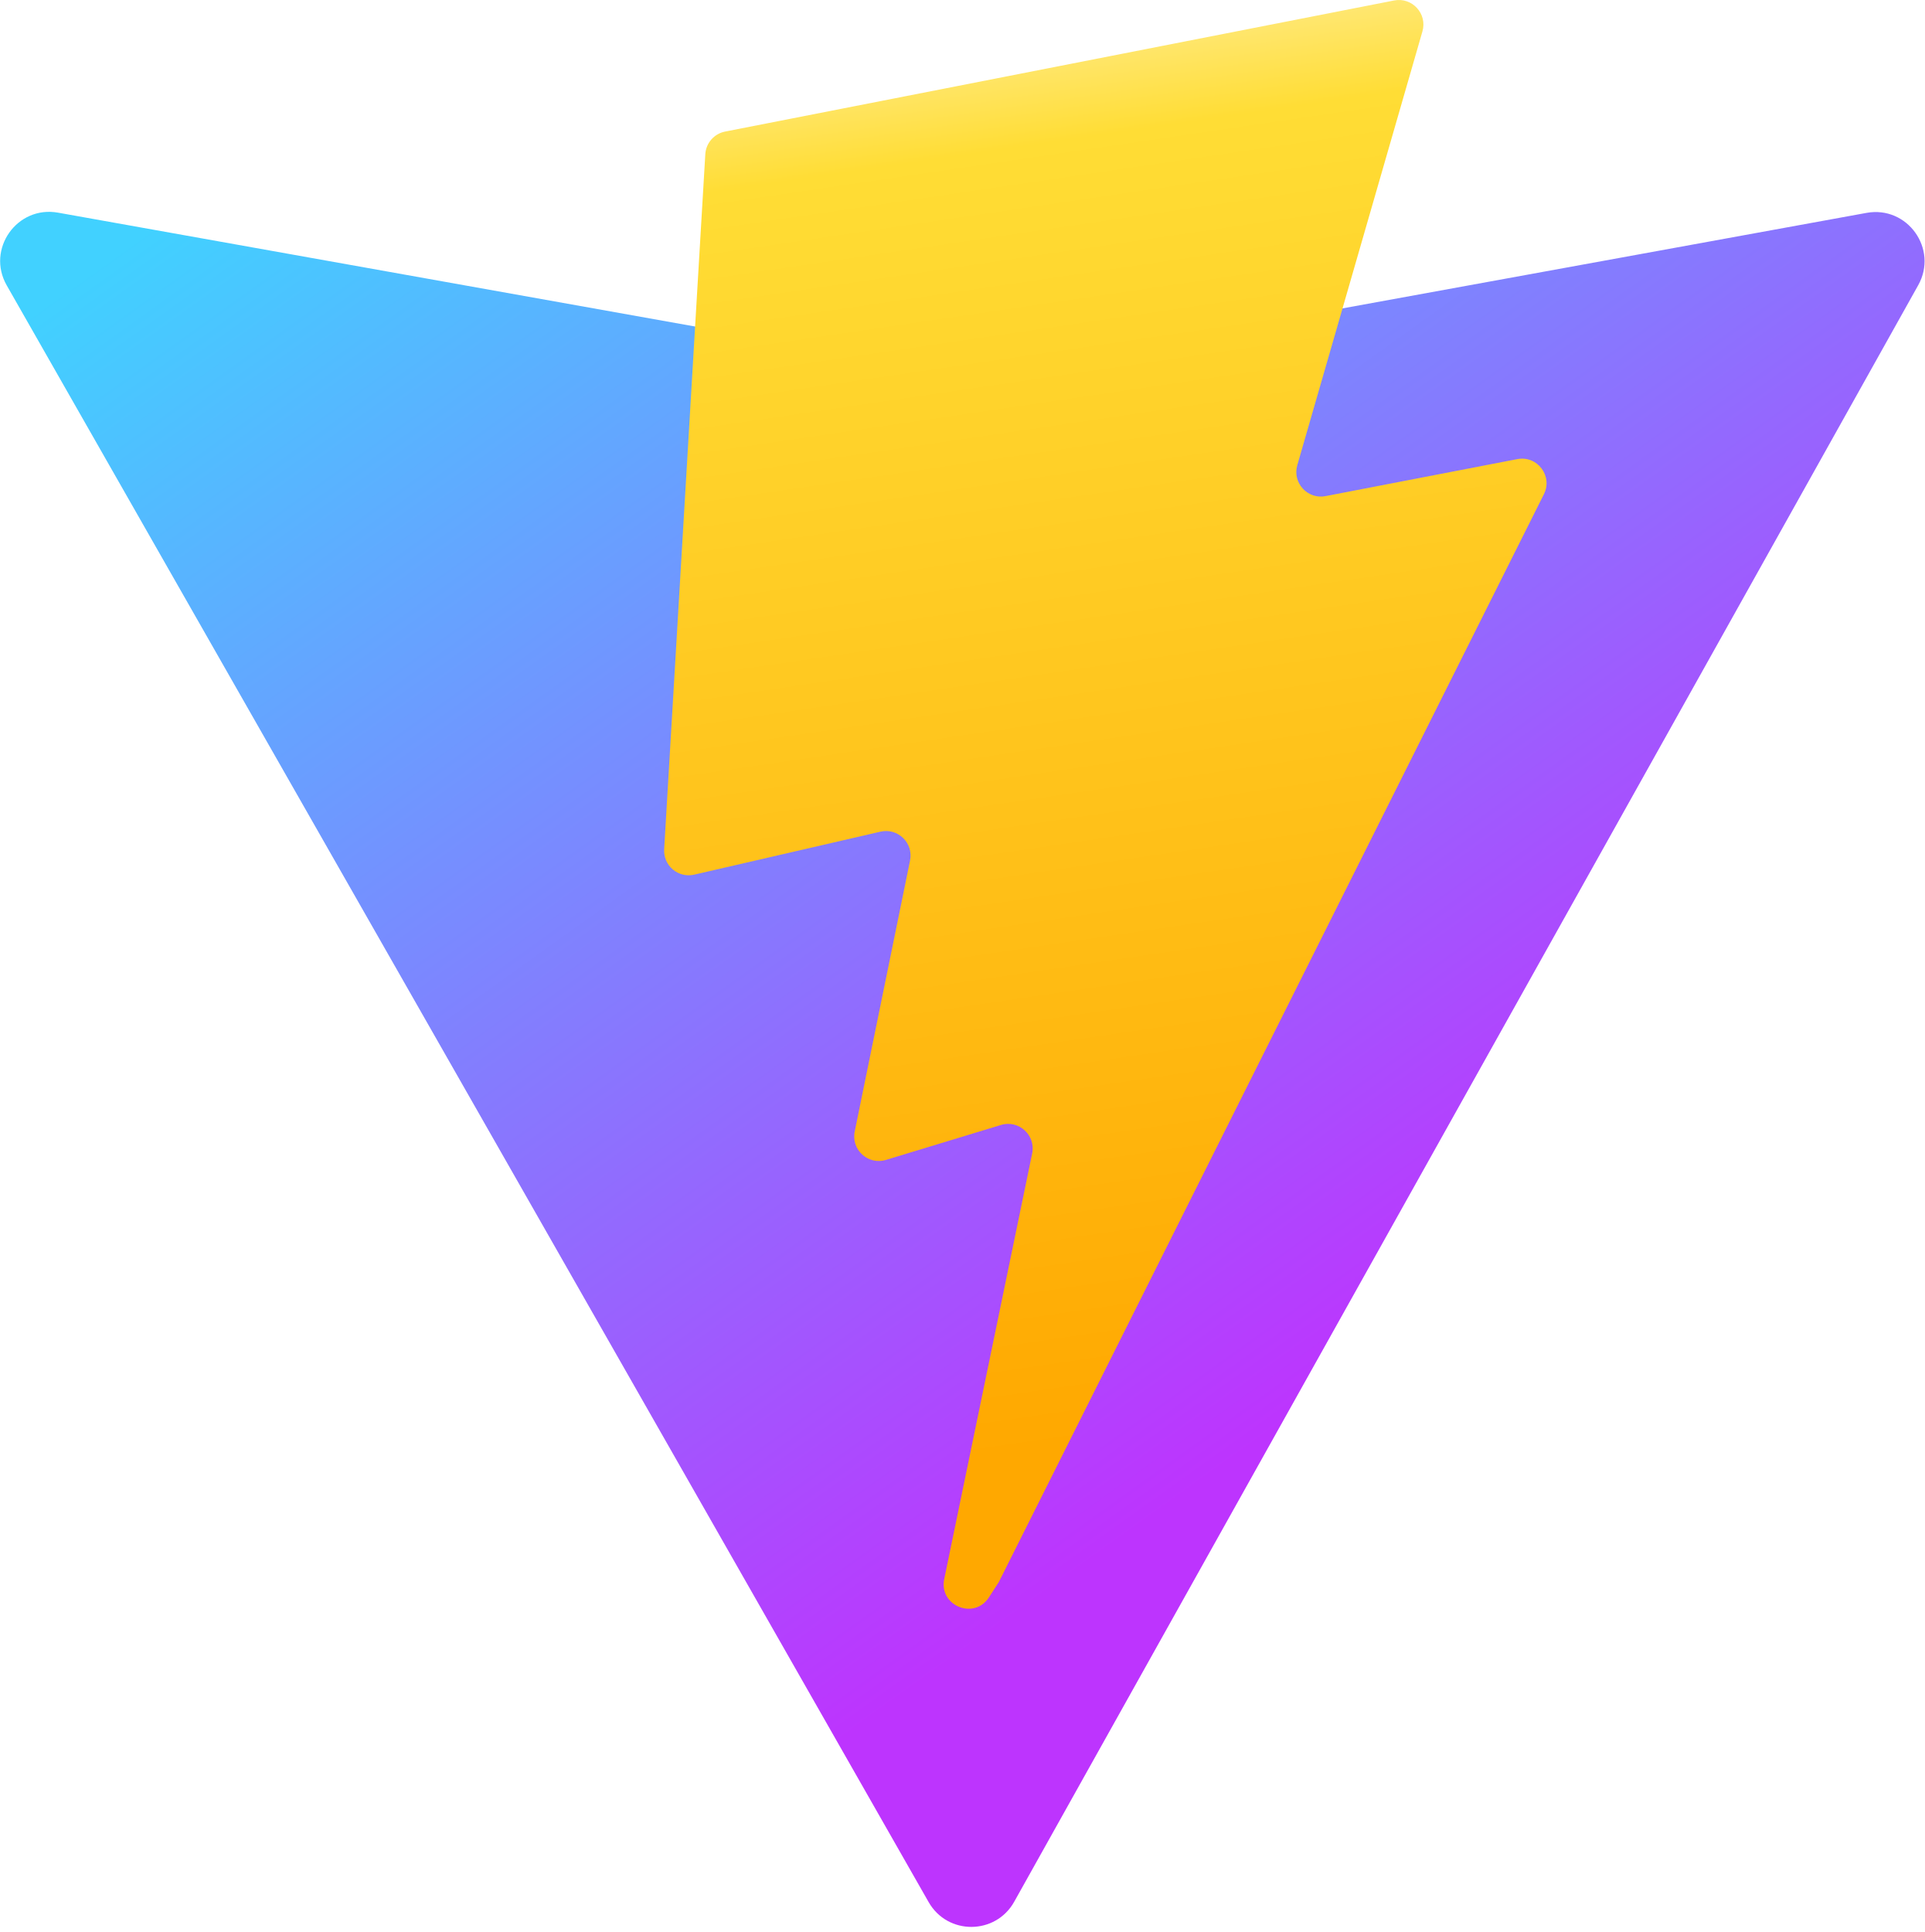
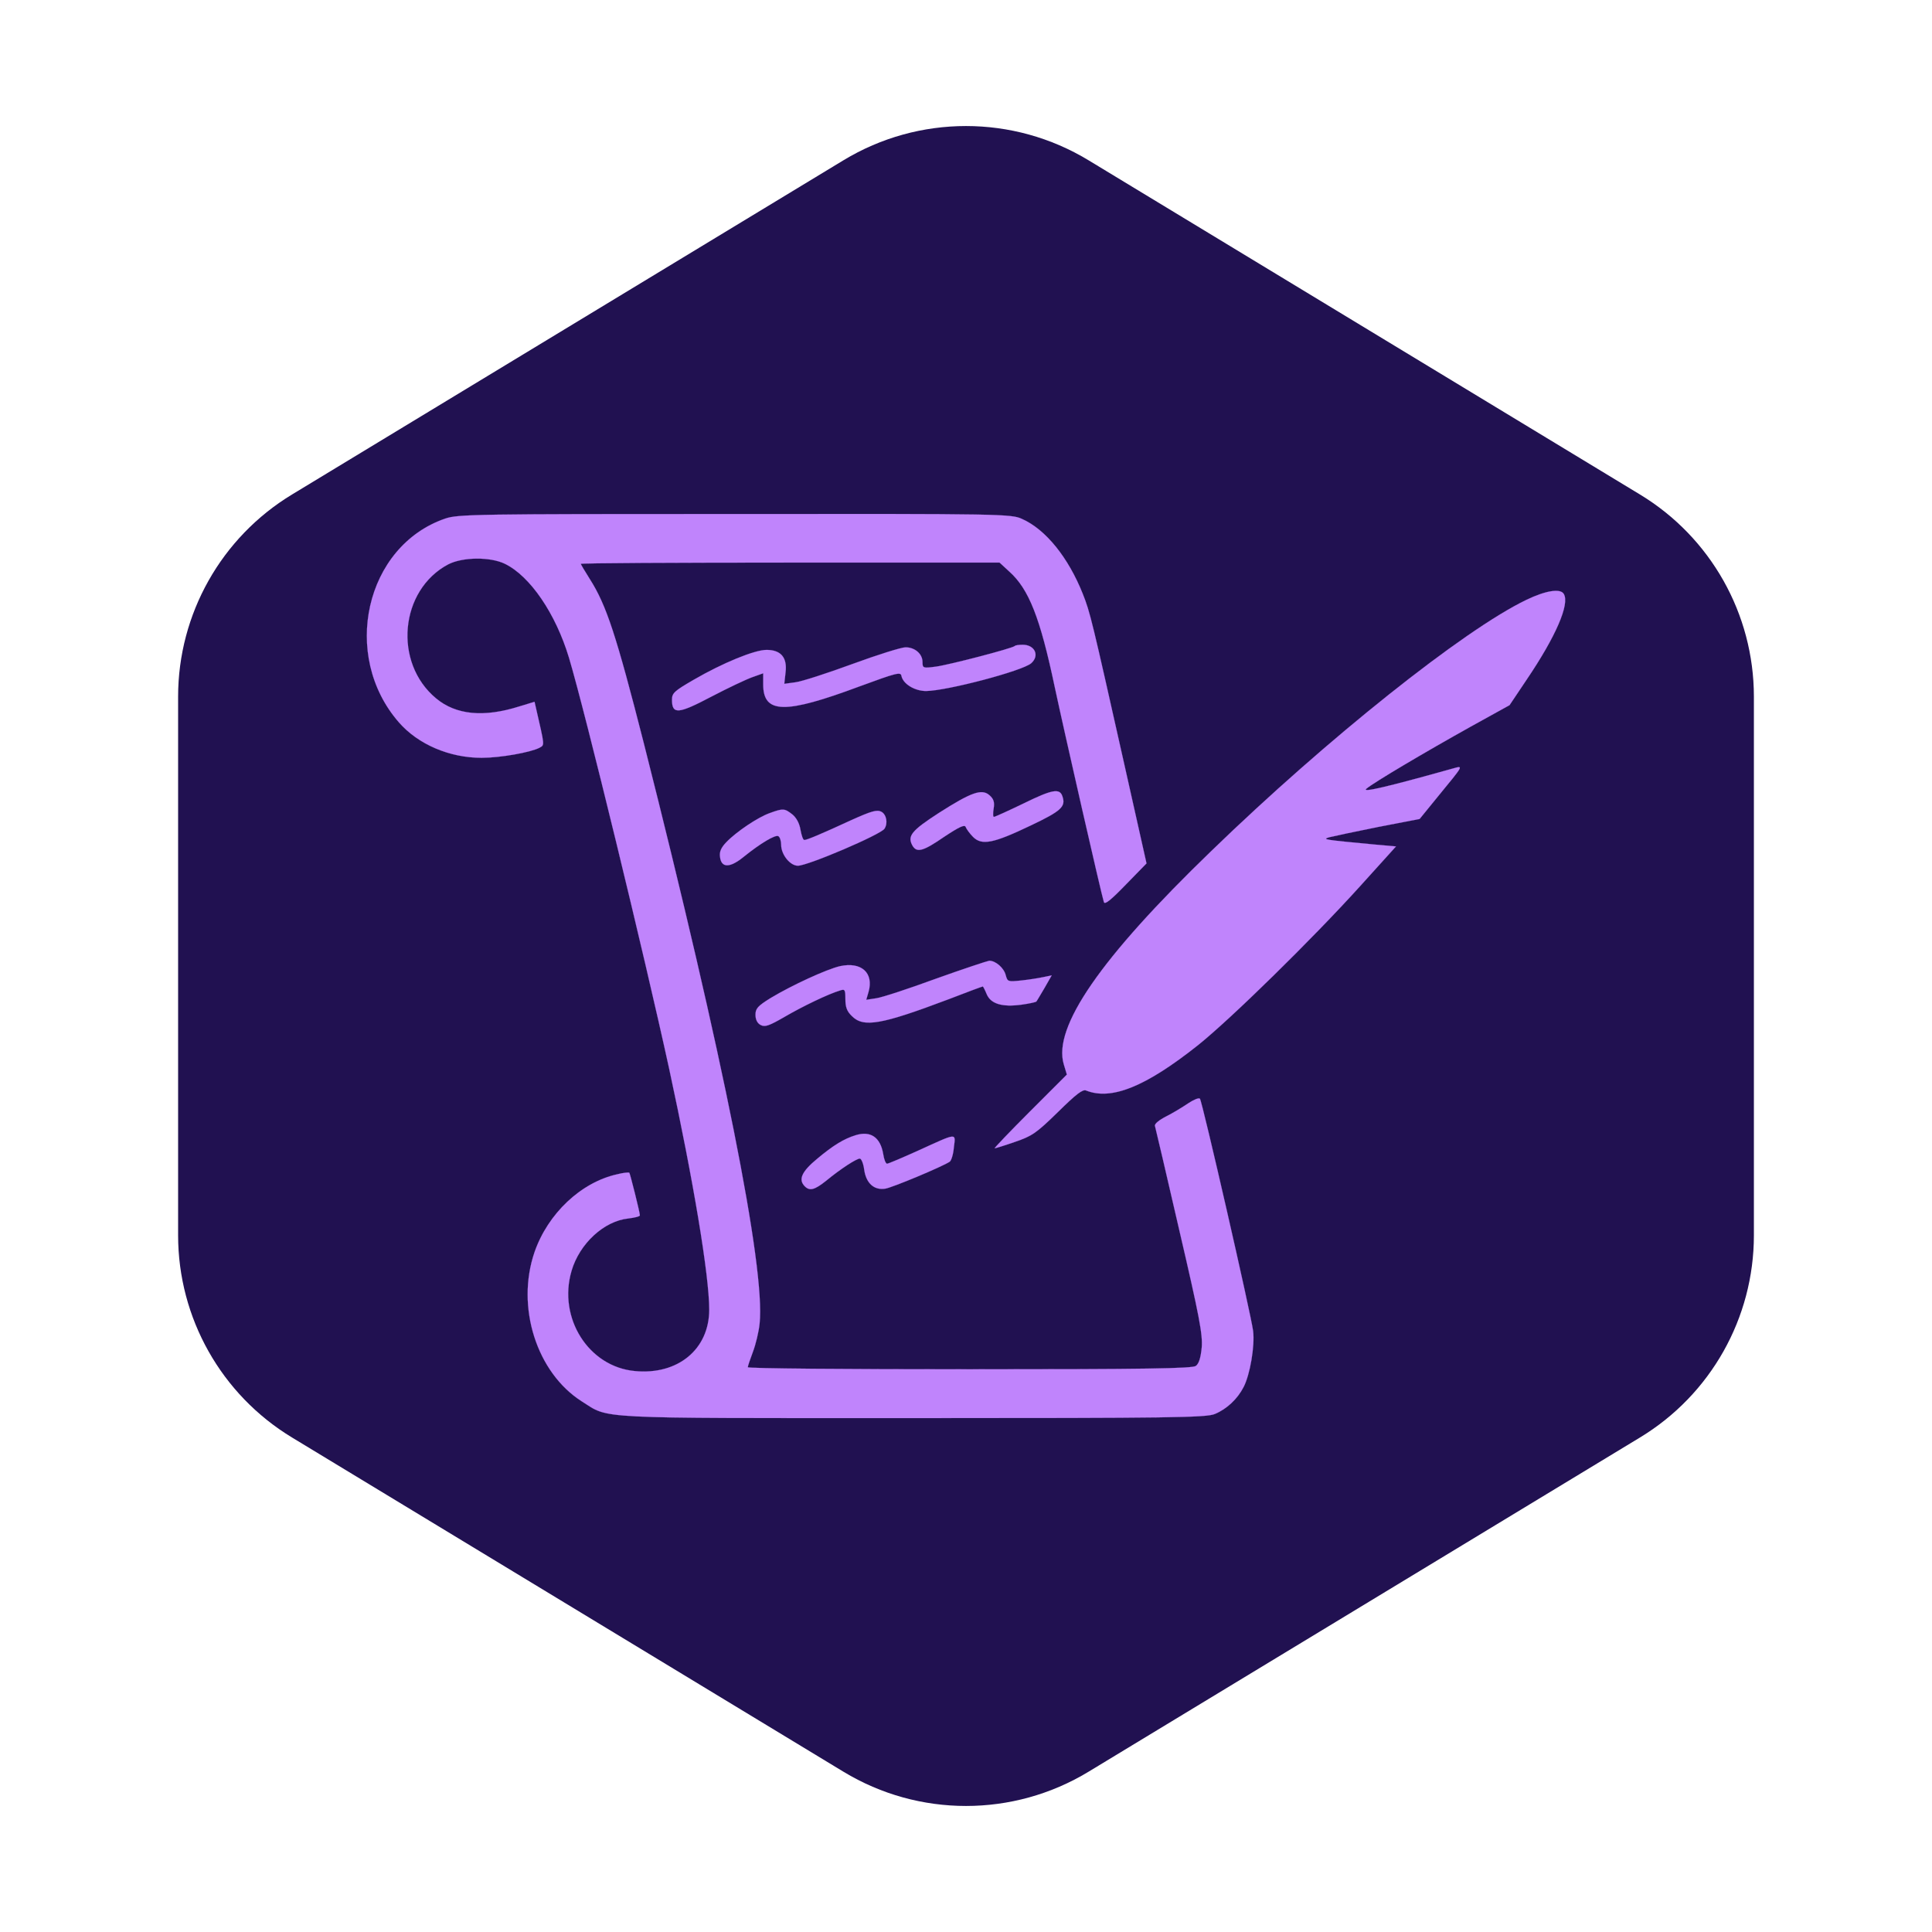
- <svg xmlns="http://www.w3.org/2000/svg" aria-hidden="true" role="img" class="iconify iconify--logos" width="31.88" height="32" preserveAspectRatio="xMidYMid meet" viewBox="0 0 256 257">
-   <defs>
-     <linearGradient id="IconifyId1813088fe1fbc01fb466" x1="-.828%" x2="57.636%" y1="7.652%" y2="78.411%">
-       <stop offset="0%" stop-color="#41D1FF" />
-       <stop offset="100%" stop-color="#BD34FE" />
-     </linearGradient>
-     <linearGradient id="IconifyId1813088fe1fbc01fb467" x1="43.376%" x2="50.316%" y1="2.242%" y2="89.03%">
-       <stop offset="0%" stop-color="#FFEA83" />
-       <stop offset="8.333%" stop-color="#FFDD35" />
-       <stop offset="100%" stop-color="#FFA800" />
-     </linearGradient>
-   </defs>
-   <path fill="url(#IconifyId1813088fe1fbc01fb466)" d="M255.153 37.938L134.897 252.976c-2.483 4.44-8.862 4.466-11.382.048L.875 37.958c-2.746-4.814 1.371-10.646 6.827-9.67l120.385 21.517a6.537 6.537 0 0 0 2.322-.004l117.867-21.483c5.438-.991 9.574 4.796 6.877 9.62Z" />
-   <path fill="url(#IconifyId1813088fe1fbc01fb467)" d="M185.432.063L96.44 17.501a3.268 3.268 0 0 0-2.634 3.014l-5.474 92.456a3.268 3.268 0 0 0 3.997 3.378l24.777-5.718c2.318-.535 4.413 1.507 3.936 3.838l-7.361 36.047c-.495 2.426 1.782 4.5 4.151 3.78l15.304-4.649c2.372-.72 4.652 1.36 4.15 3.788l-11.698 56.621c-.732 3.542 3.979 5.473 5.943 2.437l1.313-2.028l72.516-144.72c1.215-2.423-.88-5.186-3.54-4.672l-25.505 4.922c-2.396.462-4.435-1.77-3.759-4.114l16.646-57.705c.677-2.35-1.37-4.583-3.769-4.113Z" />
+ <svg xmlns="http://www.w3.org/2000/svg" fill=" #c084fc" width="800px" height="800px" viewBox="-290 -290 1580.00 1580.00" version="1.1" enable-background="new 0 0 1000 1000" xml:space="preserve" stroke=" #c084fc">
+   <g id="SVGRepo_bgCarrier" stroke-width="0" transform="translate(65,65), scale(0.87)">
+     <path transform="translate(-290, -290), scale(98.75)" fill="#211151" d="M9.166.33a2.25 2.25 0 00-2.332 0l-5.25 3.182A2.25 2.25 0 00.5 5.436v5.128a2.25 2.25 0 001.084 1.924l5.25 3.182a2.25 2.25 0 002.332 0l5.25-3.182a2.25 2.25 0 001.084-1.924V5.436a2.25 2.25 0 00-1.084-1.924L9.166.33z" strokewidth="0" />
+   </g>
+   <g id="SVGRepo_tracerCarrier" stroke-linecap="round" stroke-linejoin="round" stroke="#CCCCCC" stroke-width="2" />
+   <g id="SVGRepo_iconCarrier">
+     <g>
+       <g transform="translate(0,511) scale(0.1,-0.1)">
+         <path d="M740.4,3768.7C87,3543.9-114.7,2648.9,362.2,2102.6c157.6-180.7,413.9-289.9,676.5-289.9c153.4,0,399.2,44.1,472.7,81.9c44.1,25.2,44.1,8.4-29.4,329.9l-10.5,46.2l-124-37.8c-292-92.5-519-69.3-680.7,65.1c-353,292.1-298.3,886.6,98.7,1096.7c117.7,60.9,344.6,63,464.3,4.2c205.9-100.8,413.9-405.5,523.2-766.9c134.5-449.6,615.6-2426.7,819.4-3361.7c199.6-922.4,327.8-1691.3,327.8-1970.8c0-323.6-256.3-535.8-607.2-502.2c-378.2,33.6-632.4,432.8-519,819.4c65.1,222.7,264.7,407.6,464.3,428.6c52.5,6.3,94.5,16.8,94.5,25.2c0,25.2-79.8,340.4-86.1,348.8c-6.3,4.2-50.4,0-98.7-12.6c-296.2-65.1-567.3-321.5-676.5-636.6c-153.4-447.5,16.8-985.4,386.6-1220.7c231.1-145,56.7-136.6,2706.1-136.6c2115.8,0,2401.5,4.2,2470.8,33.6c96.7,39.9,184.9,121.9,235.3,220.6c52.5,100.9,92.5,336.2,77.7,458c-16.8,134.5-416,1878.3-434.9,1899.3c-8.4,10.5-52.5-8.4-96.6-37.8c-46.2-31.5-126.1-79.8-180.7-107.2c-56.7-29.4-96.6-60.9-90.3-77.7c4.2-12.6,94.6-399.2,199.6-855.1c163.9-703.8,191.2-848.8,182.8-956c-8.4-86.1-23.1-132.4-48.3-151.3c-29.4-21-401.3-27.3-1851-27.3c-998,0-1813.2,6.3-1813.2,16.8c0,8.4,18.9,65.1,42,126.1c23.1,60.9,48.3,166,54.6,231.1c48.3,453.8-298.4,2187.2-947.6,4748.4c-224.8,880.3-304.7,1126.1-441.2,1340.5c-39.9,63-73.5,119.8-73.5,124c0,6.3,771.1,10.5,1712.3,10.5h1712.4l79.8-73.5c159.7-142.9,252.1-376.1,371.9-945.5c75.7-355.1,380.3-1691.3,401.3-1756.5c6.3-25.2,54.6,12.6,178.6,140.8l170.2,174.4l-182.8,815.2c-264.7,1178.7-277.3,1235.4-338.3,1388.8c-117.7,296.2-302.6,527.4-497.9,613.5c-86.1,39.9-163.9,42-2346.9,39.9C977.8,3806.5,845.5,3804.5,740.4,3768.7z" />
+         <path d="M9583.7,3104.8C9071.1,2859,7953.3,1968.1,7005.7,1050c-907.6-876.1-1296.3-1441.3-1206-1743.9l25.2-84l-302.6-302.6c-163.9-163.9-294.1-300.4-287.8-300.4c6.3,0,81.9,23.1,166,52.5c140.8,48.3,174.4,71.4,350.9,243.7c149.2,147.1,203.8,189.1,231.1,176.5c205.9-81.9,485.3,29.4,916.1,371.9C7161.2-326.2,7825.1,323,8222.2,762.1l294.2,325.7l-166,14.7c-422.3,39.9-443.3,42-378.2,60.9c33.6,8.4,212.2,46.2,399.2,84l338.3,65.1l147.1,180.7c218.5,266.8,214.3,256.3,121.9,231.1c-540-151.3-748-199.6-703.8-163.9c63,52.5,470.6,294.1,855.1,508.5l315.2,174.4l140.8,210.1c237.4,350.9,353,617.7,302.5,699.6C9861,3199.4,9741.3,3180.4,9583.7,3104.8z" />
+         <path d="M5398.4,2726.6c-18.9-18.9-533.7-153.4-642.9-168.1c-107.1-14.7-111.3-12.6-111.3,37.8c0,65.1-60.9,119.8-138.7,119.8c-33.6,0-229-60.9-434.9-136.6c-205.9-75.6-413.9-142.9-464.3-149.2l-92.4-12.6l10.5,94.6c14.7,121.9-39.9,182.8-155.5,182.8c-98.7,0-359.3-107.2-594.6-243.7c-159.7-92.4-178.6-109.2-178.6-163.9c0-121.9,50.4-117.7,321.5,25.2c136.6,71.4,287.8,142.9,336.2,159.7l88.2,31.5v-90.3c0-241.6,174.4-245.8,787.9-16.8c302.5,111.3,336.2,119.8,342.5,86.1c12.6-65.1,107.2-124,201.7-124c172.3,2.1,785.8,163.9,859.3,226.9c71.4,63,29.4,151.3-69.3,151.3C5432.1,2737.1,5402.6,2732.9,5398.4,2726.6z" />
+         <path d="M5474.1,1440.8c-126.1-60.9-237.4-111.4-245.8-111.4c-8.4,0-8.4,31.5-2.1,69.3c8.4,50.4,0,77.7-33.6,107.1c-63,56.7-149.2,25.2-416-145c-220.6-142.9-256.3-187-216.4-262.6c35.7-65.1,86.1-52.5,262.6,69.3c124,81.9,166,100.8,174.4,79.8c6.3-16.8,33.6-54.6,60.9-81.9c71.5-71.4,166-52.5,472.7,94.5c247.9,117.7,285.7,153.4,258.4,235.3C5768.2,1564.8,5709.4,1556.3,5474.1,1440.8z" />
+         <path d="M3396.1,1360.9c-96.6-33.6-275.2-153.4-357.2-239.5c-42-44.1-56.7-77.7-50.4-119.8c10.5-90.3,79.8-90.3,189.1-2.1c142.9,115.6,264.7,187,287.8,172.3c12.6-6.3,23.1-39.9,23.1-71.4c0-79.8,73.5-170.2,136.6-170.2c81.9,0,676.5,254.2,708.1,302.5c29.4,44.1,16.8,115.6-25.2,138.7c-35.7,18.9-79.8,6.3-247.9-69.3c-245.8-113.5-361.4-161.8-382.4-161.8c-10.5,0-23.1,37.8-31.5,84c-8.4,52.5-33.6,98.8-67.2,126.1C3515.9,1398.8,3505.4,1400.8,3396.1,1360.9z" />
+         <path d="M4753.4,5.8c-222.7-81.9-441.2-153.4-487.4-159.7l-81.9-12.6l18.9,65.1c44.1,155.5-58.8,247.9-233.2,210.1c-109.2-25.2-392.9-155.5-567.3-260.5c-105.1-65.1-124-86.2-124-136.6c0-39.9,14.7-69.3,42-84c35.7-18.9,69.3-6.3,193.3,65.1c147.1,86.2,361.4,189.1,453.8,216.4c42,14.7,46.2,8.4,46.2-71.4c0-63,12.6-98.8,52.5-136.6c94.5-96.7,239.5-71.4,790,136.6c151.3,58.8,277.3,105.1,281.5,105.1c2.1,0,16.8-27.3,31.5-63c33.6-79.8,126.1-107.2,283.6-86.2c63,8.4,117.7,21,121.9,25.2c4.2,4.2,33.6,54.6,67.2,111.4l58.8,103l-71.4-14.7c-39.9-8.4-119.8-21-180.7-27.3c-105-10.5-109.2-10.5-123.9,44.1c-14.7,58.8-82,117.7-134.5,117.7C5173.6,150.7,4976.1,85.6,4753.4,5.8z" />
+         <path d="M4097.9-1273.8c-96.7-29.4-184.9-84-313.1-191.2c-130.3-107.2-157.6-172.3-102.9-226.9c39.9-39.9,79.8-29.4,172.3,44.1c119.8,98.8,250,182.8,277.3,182.8c12.6,0,29.4-39.9,35.7-88.3c14.7-111.3,79.8-172.3,172.3-157.6c56.7,8.4,468.5,180.7,527.4,220.6c12.6,8.4,29.4,60.9,33.6,115.6c14.7,121.9,35.7,124-292.1-25.2c-130.3-58.8-243.7-107.1-254.2-107.1c-10.5,0-25.2,35.7-31.5,79.8C4299.6-1290.6,4219.7-1236,4097.9-1273.8z" />
+       </g>
+     </g>
+   </g>
</svg>
